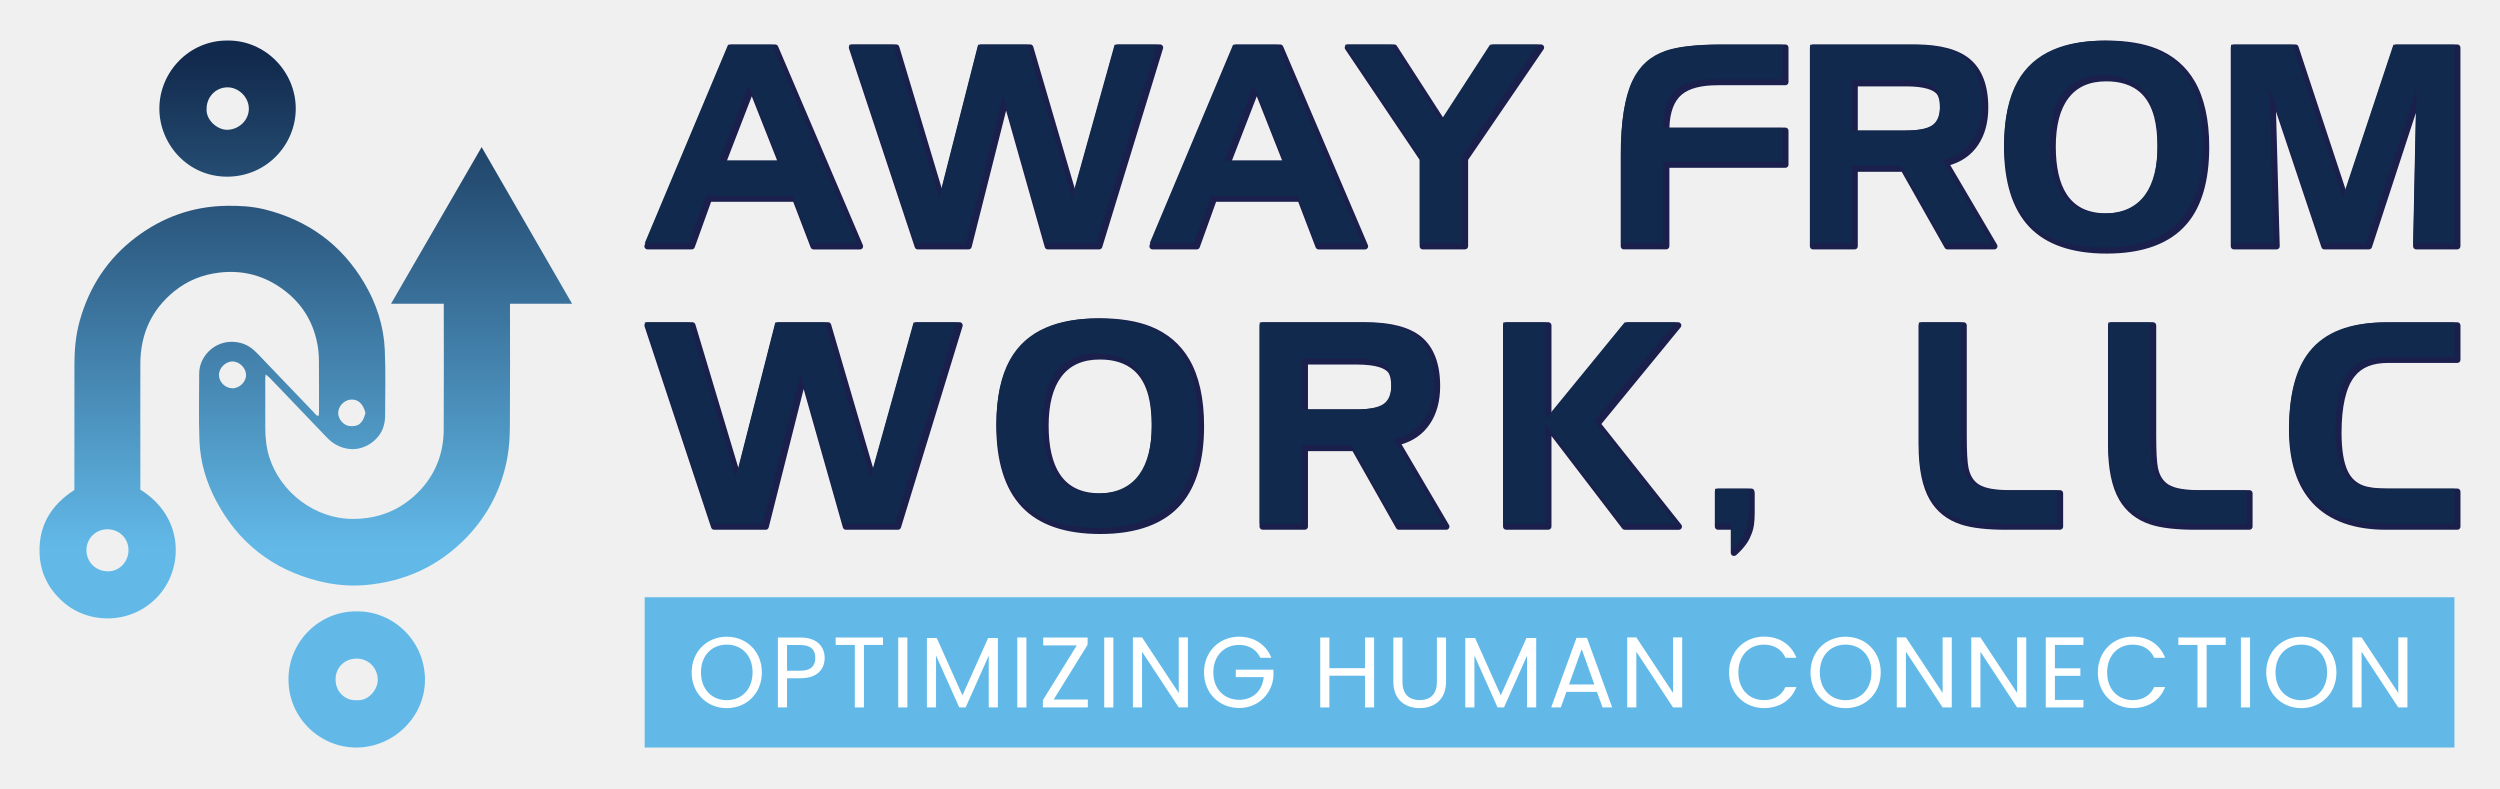
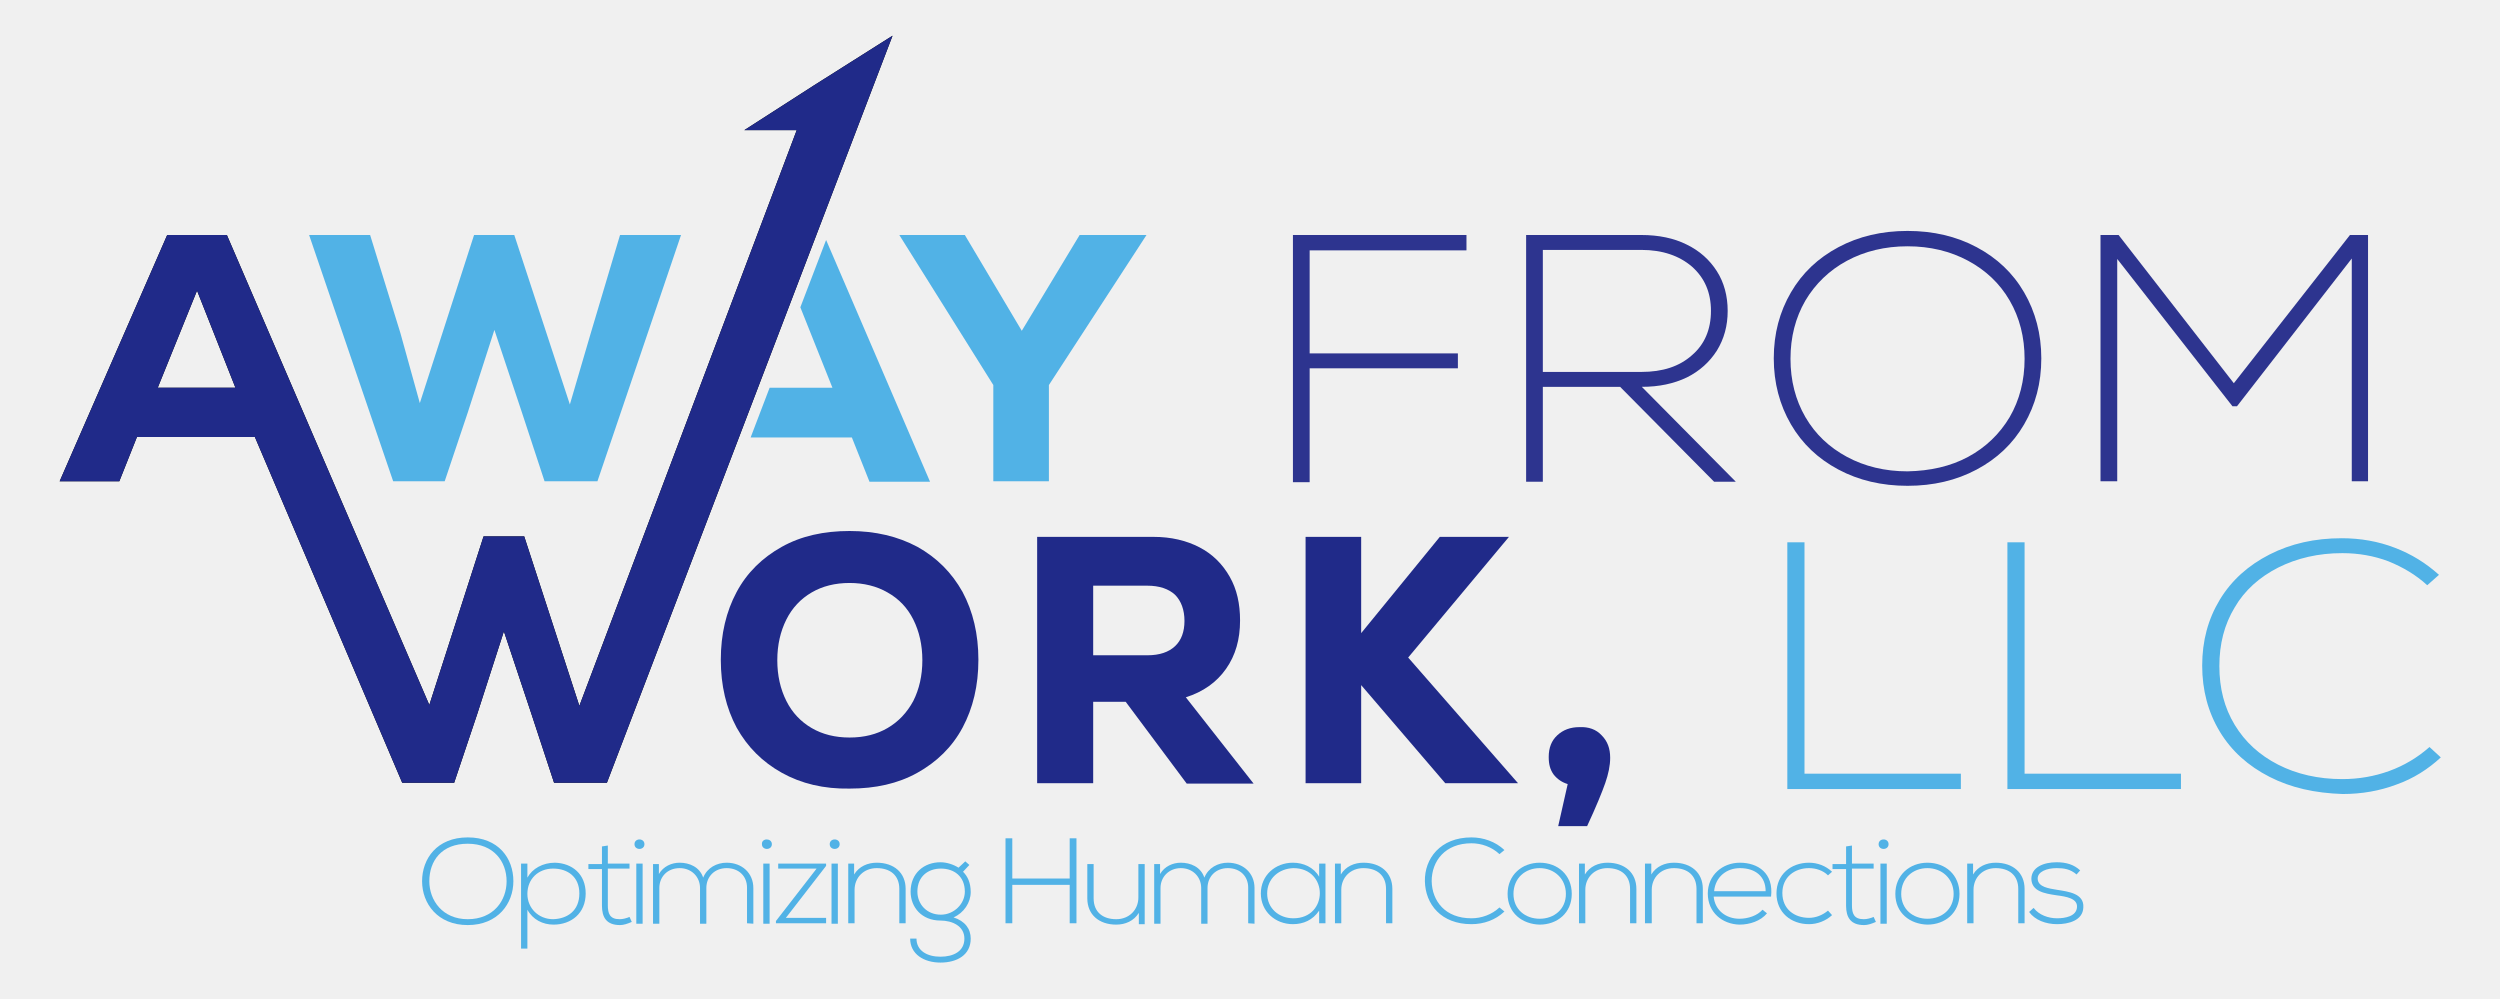
- <svg xmlns="http://www.w3.org/2000/svg" version="1.1" id="Layer_1" x="0px" y="0px" viewBox="0 0 700.74 220.89" style="enable-background:new 0 0 700.74 220.89;" xml:space="preserve">
+ <svg xmlns="http://www.w3.org/2000/svg" version="1.1" id="Layer_1" x="0px" y="0px" viewBox="0 0 553.2 220.9" style="enable-background:new 0 0 553.2 220.9;" xml:space="preserve">
  <style type="text/css">
- 	.st0{fill:url(#SVGID_1_);}
- 	.st1{fill:url(#SVGID_2_);}
- 	.st2{fill:url(#SVGID_3_);}
- 	.st3{fill:#1A1F4C;}
- 	.st4{fill:#11294C;}
- 	.st5{fill:#62B9E8;}
- 	.st6{fill:#FFFFFF;}
+ 	.st0{fill:#51B2E6;}
+ 	.st1{fill:#2D348F;}
+ 	.st2{fill:#202A89;}
</style>
  <g>
    <g>
      <g>
        <g>
-           <linearGradient id="SVGID_1_" gradientUnits="userSpaceOnUse" x1="-134.678" y1="15.633" x2="-134.678" y2="153.857" gradientTransform="matrix(-1 0 0 1 -34.6917 0)">
-             <stop offset="0" style="stop-color:#11294C" />
-             <stop offset="1" style="stop-color:#62B9E8" />
-           </linearGradient>
-           <path class="st0" d="M80.86,190.39c-0.03,10.91,8.9,19.16,19.04,19.14c10.33-0.02,19.15-8.49,19.22-18.87      c0.07-10.79-8.68-19.39-19.09-19.29C89.9,171.18,80.89,179.49,80.86,190.39z M94.06,190.47c-0.02-3.4,2.54-5.87,5.94-5.87      c3.27,0.01,5.75,2.55,5.89,5.76c0.12,2.77-2.53,6.2-5.87,5.89C97.33,196.53,94.08,194.4,94.06,190.47z" />
-           <linearGradient id="SVGID_2_" gradientUnits="userSpaceOnUse" x1="-98.475" y1="15.633" x2="-98.475" y2="153.857" gradientTransform="matrix(-1 0 0 1 -34.6917 0)">
-             <stop offset="0" style="stop-color:#11294C" />
-             <stop offset="1" style="stop-color:#62B9E8" />
-           </linearGradient>
-           <path class="st1" d="M44.67,30.4c-0.03,9.85,7.84,19.16,19.06,19.12c10.95-0.03,19.16-8.92,19.17-19.06      c0.01-10.36-8.52-19.2-19.09-19.1C53.11,11.27,44.7,20.09,44.67,30.4z M57.91,30.45c0-3.31,2.61-5.97,5.87-5.97      c3.16,0,5.96,2.8,5.97,5.97c0,3.23-2.7,5.82-5.95,5.93C60.88,36.48,57.64,33.54,57.91,30.45z" />
+           <g>
+             <path class="st0" d="M137.2,52h13.5l-18.5,54.5h-11.7l-5-15.2L109.4,73l-5.9,18.3l-5.1,15.2H87L68.4,52h13.5l6.7,21.7l4.3,15.5       l12-37.2h8.9l12.3,37.5l4.6-15.7L137.2,52z" />
+           </g>
        </g>
        <g>
          <g>
-             <g>
-               <linearGradient id="SVGID_3_" gradientUnits="userSpaceOnUse" x1="-120.393" y1="15.633" x2="-120.393" y2="153.857" gradientTransform="matrix(-1 0 0 1 -34.6917 0)">
-                 <stop offset="0" style="stop-color:#11294C" />
-                 <stop offset="1" style="stop-color:#62B9E8" />
-               </linearGradient>
-               <path class="st2" d="M11.09,155.14c0.21,5.49,2.51,9.95,6.58,13.57c7.39,6.55,19.72,6.37,26.99-1.99        c6.8-7.81,6.9-21.9-5.32-29.47v-7.32c0-9.34-0.03-18.68,0-28.02c0.03-8.19,3.08-15.04,9.47-20.24c3.69-3,7.94-4.72,12.73-5.27        c5.98-0.68,11.46,0.55,16.46,3.8c5.94,3.86,9.66,9.29,10.97,16.28c0.27,1.46,0.4,2.96,0.42,4.45c0.05,4.9,0.02,9.8,0.02,14.7        c0,0.28-0.05,0.55-0.07,0.91c-0.76,0.03-1.01-0.57-1.37-0.94c-5.27-5.49-10.54-10.98-15.8-16.49c-1.34-1.4-2.82-2.5-4.75-2.99        c-6.54-1.65-11.6,3.48-11.59,8.54c0.01,6.34-0.18,12.69,0.08,19.02c0.24,5.87,1.9,11.45,4.65,16.65        c6.21,11.76,15.79,19.27,28.71,22.53c4.29,1.08,8.65,1.5,13.02,1.14c11.22-0.94,20.86-5.36,28.68-13.57        c5.92-6.22,9.63-13.6,11.21-22c0.56-2.98,0.72-6.06,0.74-9.11c0.08-11.01,0.03-22.02,0.03-33.03c0-0.39,0-0.78,0-1.15h17.4        l-7.99-13.85l-12.7-21.99l-4.66-8.07l-4.25,7.35L115.81,74.4l-6.2,10.73h14.78v0.71c0,11.53,0.05,23.06-0.02,34.6        c-0.04,6.93-2.48,12.97-7.46,17.83c-4.92,4.8-10.83,7.12-17.76,7.18c-11.03,0.09-20.59-7.64-23.64-17.23        c-0.85-2.67-1.14-5.39-1.15-8.16c-0.02-4.67-0.01-9.34-0.01-14.01c0-0.27,0.05-0.55,0.11-1.09c0.49,0.4,0.84,0.64,1.13,0.93        c5.35,5.58,10.69,11.16,16.03,16.74c1.55,1.62,3.35,2.68,5.63,3.12c4.5,0.86,8.92-2.19,10.16-5.92        c0.32-0.97,0.52-2.02,0.53-3.03c0.03-6.23,0.19-12.46-0.08-18.68c-0.29-6.71-2.32-13-5.75-18.79        c-6.37-10.76-15.72-17.56-27.82-20.61c-3.54-0.89-7.16-1.09-10.8-1.03c-9.41,0.14-17.84,3.14-25.33,8.77        c-7.97,6-13.15,13.91-15.82,23.49c-1.1,3.96-1.48,8.02-1.48,12.12c-0.01,11.01-0.01,22.02-0.01,33.04v2.23        C14.41,141.47,10.79,147.24,11.09,155.14z M94.79,115.79c-0.02-1.81,1.55-3.56,3.39-3.77c2.06-0.24,3.59,1.06,4.25,3.72        c-0.69,2.91-2,3.96-4.51,3.67C96.29,119.2,94.81,117.5,94.79,115.79z M68.97,105.08c0.02,1.99-1.89,3.82-3.92,3.75        c-2.01-0.07-3.72-1.84-3.68-3.8c0.04-1.93,1.9-3.74,3.82-3.71C67.12,101.33,68.95,103.15,68.97,105.08z M24.23,154.18        c0-3.24,2.59-5.8,5.82-5.83c3.34-0.03,5.96,2.53,5.97,5.83c0.01,3.29-2.65,6.07-5.88,5.96        C26.68,160.04,24.23,157.44,24.23,154.18z" />
-             </g>
+             <path class="st0" d="M182.8,53.1L177.1,68l7.1,17.8h-13.9l-4.2,11h22.4l3.9,9.8h13.4L182.8,53.1z" />
+           </g>
+         </g>
+         <g>
+           <g>
+             <path class="st0" d="M253.7,52l-21.6,33.2v21.3h-12.3V85.2L199,52h14.5l12.6,21.2L238.9,52H253.7z" />
+           </g>
+         </g>
+       </g>
+     </g>
+     <g>
+       <path class="st1" d="M324.5,55.4h-34.7v22.8h32.8v3.3h-32.8v25.2h-3.7V52h38.4L324.5,55.4L324.5,55.4z" />
+       <path class="st1" d="M358.5,85.6h-17.1v21h-3.7V52h25.5c3.8,0,7.2,0.7,10,2.1c2.9,1.4,5.1,3.4,6.7,5.9s2.4,5.5,2.4,8.8    s-0.8,6.2-2.4,8.8c-1.6,2.5-3.8,4.5-6.6,5.9c-2.9,1.4-6.2,2.1-10,2.1l20.8,21h-4.8L358.5,85.6z M374.4,59    c-2.8-2.4-6.5-3.7-11.2-3.7h-21.8v27h21.8c4.7,0,8.4-1.2,11.2-3.7c2.8-2.4,4.2-5.7,4.2-9.8S377.2,61.5,374.4,59z" />
+       <path class="st1" d="M406.8,103.9c-4.5-2.4-8-5.7-10.5-10s-3.8-9.2-3.8-14.6c0-5.5,1.3-10.3,3.8-14.6c2.5-4.3,6-7.6,10.5-10    s9.6-3.6,15.3-3.6c5.7,0,10.8,1.2,15.3,3.6c4.5,2.4,8,5.7,10.5,10s3.8,9.2,3.8,14.6c0,5.5-1.3,10.3-3.8,14.6    c-2.5,4.3-6,7.6-10.5,10s-9.6,3.6-15.3,3.6S411.3,106.3,406.8,103.9z M435.5,101.1c3.9-2.1,7-5.1,9.2-8.8    c2.2-3.8,3.3-8.1,3.3-12.9s-1.1-9.1-3.3-12.9c-2.2-3.8-5.3-6.7-9.2-8.8c-3.9-2.1-8.4-3.2-13.4-3.2s-9.5,1.1-13.4,3.2    c-3.9,2.1-7,5.1-9.2,8.8c-2.2,3.8-3.3,8.1-3.3,12.9s1.1,9.1,3.3,12.9c2.2,3.8,5.3,6.7,9.2,8.8c3.9,2.1,8.4,3.2,13.4,3.2    C427.1,104.2,431.6,103.2,435.5,101.1z" />
+       <path class="st1" d="M520,52h4v54.5h-3.6V57.2L495,89.9h-1l-25.5-32.6v49.2h-3.7V52h4l25.5,32.8L520,52z" />
+     </g>
+     <g>
+       <g>
+         <g>
+           <g>
+             <path class="st0" d="M395.5,120h3.8v51.2h34.6v3.4h-38.4V120z" />
+           </g>
+         </g>
+         <g>
+           <g>
+             <path class="st0" d="M444.2,120h3.8v51.2h34.6v3.4h-38.4V120z" />
+           </g>
+         </g>
+         <g>
+           <g>
+             <path class="st0" d="M502.2,171.9c-4.7-2.4-8.4-5.7-11-10s-3.9-9.2-3.9-14.6c0-5.5,1.3-10.3,3.9-14.6s6.3-7.6,11-10       s10-3.6,16-3.6c4.1,0,8.1,0.7,11.7,2.1c3.7,1.4,6.9,3.4,9.8,6l-2.6,2.3c-2.5-2.3-5.4-4-8.6-5.3c-3.2-1.2-6.6-1.8-10.2-1.8       c-5.3,0-10,1.1-14.2,3.2c-4.1,2.1-7.4,5-9.6,8.8c-2.3,3.8-3.4,8.1-3.4,13s1.1,9.2,3.4,13s5.5,6.7,9.6,8.8s8.9,3.2,14.2,3.2       c3.6,0,7.1-0.6,10.4-1.8c3.3-1.2,6.3-3,8.9-5.3l2.5,2.3c-2.8,2.6-6.1,4.7-9.8,6c-3.7,1.4-7.7,2.1-11.9,2.1       C512.2,175.5,506.9,174.3,502.2,171.9z" />
          </g>
        </g>
      </g>
    </g>
    <g>
      <g>
        <g>
-           <path class="st3" d="M228.05,69.91c-0.37,0-0.7-0.23-0.83-0.57l-4.88-12.77h-23.02l-4.59,12.75c-0.13,0.35-0.46,0.59-0.83,0.59      h-12.39c-0.3,0-0.57-0.15-0.74-0.39s-0.19-0.56-0.08-0.83L204.07,13c0.14-0.33,0.46-0.54,0.82-0.54h12.39      c0.35,0,0.67,0.21,0.81,0.54l23.76,55.68c0.12,0.27,0.09,0.59-0.07,0.84c-0.16,0.25-0.44,0.4-0.74,0.4H228.05z M217.83,44.98      l-7.11-17.99l-6.95,17.99H217.83z" />
          <g>
-             <g>
-               <path class="st4" d="M193.09,68.21H180.7l23.38-55.68h12.39l23.76,55.68h-13l-5.1-13.34h-24.25L193.09,68.21z M201.66,45.05        h16.66l-8.42-21.31L201.66,45.05z" />
-             </g>
-           </g>
-           <path class="st3" d="M293.7,69.91c-0.4,0-0.74-0.26-0.85-0.64L282.01,31l-9.66,38.24c-0.1,0.39-0.45,0.67-0.86,0.67h-14.24      c-0.38,0-0.72-0.24-0.84-0.61l-18.44-55.68c-0.09-0.27-0.04-0.57,0.12-0.8c0.17-0.23,0.43-0.37,0.72-0.37h12.39      c0.39,0,0.74,0.26,0.85,0.63l11.93,39.78l10.13-39.75c0.1-0.39,0.45-0.67,0.86-0.67h13.79c0.39,0,0.74,0.26,0.85,0.64      l11.67,39.87l11.11-39.85c0.11-0.38,0.46-0.65,0.85-0.65h11.9c0.28,0,0.54,0.13,0.71,0.36c0.17,0.22,0.22,0.52,0.14,0.79      l-17.04,55.68c-0.12,0.37-0.46,0.63-0.85,0.63H293.7z" />
-           <g>
-             <g>
-               <path class="st4" d="M270.68,68.21h-14.24L238,12.53h12.39l12.84,42.84l10.92-42.84h13.79l12.54,42.84l11.94-42.84h11.9        l-17.04,55.68h-14.39l-11.75-41.44L270.68,68.21z" />
-             </g>
-           </g>
-           <path class="st3" d="M369.6,69.91c-0.37,0-0.7-0.23-0.83-0.57l-4.88-12.77h-23.02l-4.59,12.75c-0.13,0.35-0.46,0.59-0.83,0.59      h-12.39c-0.3,0-0.57-0.15-0.74-0.39c-0.16-0.25-0.19-0.56-0.08-0.83L345.63,13c0.14-0.33,0.46-0.54,0.82-0.54h12.39      c0.35,0,0.67,0.21,0.81,0.54l23.76,55.68c0.12,0.27,0.09,0.59-0.07,0.84c-0.16,0.25-0.44,0.4-0.74,0.4H369.6z M359.38,44.98      l-7.11-17.99l-6.95,17.99H359.38z" />
-           <g>
-             <g>
-               <path class="st4" d="M334.64,68.21h-12.39l23.38-55.68h12.39l23.76,55.68h-13l-5.1-13.34h-24.25L334.64,68.21z M343.21,45.05        h16.66l-8.42-21.31L343.21,45.05z" />
-             </g>
-           </g>
-           <path class="st3" d="M398.8,69.91c-0.49,0-0.88-0.4-0.88-0.88V44.81l-20.85-30.98c-0.18-0.27-0.2-0.62-0.05-0.91      c0.15-0.29,0.45-0.47,0.78-0.47h12.99c0.3,0,0.58,0.15,0.74,0.4l13.05,20.23l13.12-20.23c0.16-0.25,0.44-0.4,0.74-0.4h13.49      c0.33,0,0.63,0.18,0.78,0.47c0.15,0.29,0.13,0.64-0.05,0.91l-21.15,30.98v24.21c0,0.49-0.4,0.88-0.88,0.88H398.8z" />
-           <g>
-             <g>
-               <path class="st4" d="M397.99,68.21V43.73l-21-31.2h13l13.79,21.38l13.86-21.38h13.49l-21.31,31.2v24.48H397.99z" />
-             </g>
-           </g>
-           <path class="st3" d="M455.16,69.91c-0.49,0-0.88-0.4-0.88-0.88V43.45c0-8.93,1.1-15.78,3.26-20.36      c2.06-4.36,5.36-7.35,9.81-8.88c3.35-1.16,8.48-1.75,15.25-1.75h17.83c0.49,0,0.88,0.4,0.88,0.88v9.67      c0,0.49-0.4,0.88-0.88,0.88h-18.93c-4.65,0-8.05,0.88-10.12,2.63c-2.15,1.81-3.31,4.91-3.45,9.24h32.5      c0.49,0,0.88,0.4,0.88,0.88v9.52c0,0.49-0.4,0.88-0.88,0.88h-32.51v21.97c0,0.49-0.4,0.88-0.88,0.88H455.16z" />
-           <g>
-             <g>
-               <path class="st4" d="M466.22,68.21h-11.86V42.64c0-8.84,1.06-15.5,3.17-19.98c1.96-4.16,5.06-6.96,9.29-8.42        c3.27-1.13,8.26-1.7,14.96-1.7h17.83v9.67h-18.93c-4.89,0-8.45,0.94-10.69,2.83c-2.52,2.11-3.78,5.72-3.78,10.8h33.39v9.52        h-33.39V68.21z" />
-             </g>
-           </g>
-           <path class="st3" d="M545.87,69.91c-0.32,0-0.61-0.17-0.77-0.45l-12.06-21.31h-12.31v20.88c0,0.49-0.4,0.88-0.88,0.88h-11.67      c-0.49,0-0.88-0.4-0.88-0.88V13.34c0-0.49,0.4-0.88,0.88-0.88h28.71c6.83,0,11.95,1.36,15.22,4.05c3.45,2.86,5.2,7.45,5.2,13.64      c0,4.17-0.97,7.7-2.87,10.51c-1.83,2.72-4.45,4.6-7.8,5.61l13.12,22.3c0.16,0.27,0.16,0.61,0,0.89      c-0.16,0.28-0.45,0.45-0.77,0.45H545.87z M534.19,36.56c3.76,0,6.35-0.46,7.69-1.36c1.23-0.83,1.86-2.48,1.86-4.89      c0-2.54-0.54-3.64-1-4.1c-0.88-0.91-3.08-2-8.54-2h-13.47v12.36H534.19z" />
-           <g>
-             <g>
-               <path class="st4" d="M519.03,68.21h-11.67V12.53h28.71c6.65,0,11.53,1.29,14.66,3.85c3.25,2.7,4.87,7.01,4.87,12.96        c0,4-0.91,7.34-2.72,10.01c-1.91,2.85-4.72,4.7-8.42,5.55l13.71,23.31h-13.11l-12.32-21.76h-13.71V68.21z M533.38,22.5h-14.35        v14.13h14.35c3.95,0,6.68-0.5,8.18-1.51c1.5-1.01,2.25-2.88,2.25-5.63c0-2.29-0.42-3.87-1.25-4.72        C541.1,23.26,538.04,22.5,533.38,22.5z" />
-             </g>
-           </g>
-           <path class="st3" d="M590.48,71.08c-9.7,0-17.01-2.53-21.71-7.51c-4.68-4.97-7.06-12.54-7.06-22.5c0-7.3,1.28-13.3,3.81-17.85      c2.33-4.19,5.8-7.3,10.32-9.26c3.97-1.73,8.85-2.6,14.48-2.6c5.62,0,10.4,0.77,14.19,2.29c4.63,1.86,8.2,4.92,10.64,9.11      c2.71,4.65,4.09,10.86,4.09,18.46c0,9.39-2.1,16.63-6.25,21.5C608.28,68.27,600.7,71.08,590.48,71.08z M590.41,22.8      c-4.76,0-8.25,1.55-10.66,4.75c-2.34,3.1-3.52,7.65-3.52,13.54c0,5.76,1.02,10.25,3.03,13.33c2.36,3.61,6.01,5.37,11.16,5.37      c5.01,0,8.6-1.62,10.99-4.95c2.2-3.08,3.31-7.63,3.31-13.52c0-3.31-0.3-6.13-0.88-8.38c-0.78-3.06-2.14-5.45-4.03-7.1      C597.5,23.82,594.34,22.8,590.41,22.8z" />
-           <g>
-             <g>
-               <path class="st4" d="M589.52,11.43c5.54,0,10.16,0.74,13.86,2.23c4.46,1.79,7.86,4.7,10.2,8.73        c2.64,4.53,3.97,10.54,3.97,18.02c0,9.22-2.01,16.19-6.04,20.93c-4.56,5.36-11.84,8.05-21.83,8.05        c-9.5,0-16.52-2.41-21.06-7.23c-4.55-4.82-6.82-12.12-6.82-21.89c0-7.18,1.23-12.98,3.7-17.42c2.24-4.03,5.54-6.99,9.9-8.88        C579.27,12.28,583.98,11.43,589.52,11.43z M574.52,40.27c0,5.96,1.06,10.57,3.17,13.81c2.52,3.85,6.48,5.77,11.9,5.77        c5.26,0,9.17-1.77,11.71-5.32c2.32-3.25,3.48-7.93,3.48-14.04c0-3.4-0.3-6.26-0.91-8.6c-0.83-3.25-2.27-5.76-4.31-7.55        c-2.47-2.16-5.79-3.25-9.97-3.25c-5.01,0-8.8,1.7-11.37,5.1C575.75,29.47,574.52,34.16,574.52,40.27z" />
-             </g>
-           </g>
-           <path class="st3" d="M677.25,69.91c-0.24,0-0.47-0.1-0.63-0.27c-0.17-0.17-0.26-0.4-0.25-0.64l0.78-37.34L664.84,69.3      c-0.12,0.36-0.46,0.61-0.84,0.61h-12.47c-0.38,0-0.72-0.24-0.84-0.6l-12.73-38.03L639,69c0.01,0.24-0.08,0.47-0.25,0.64      c-0.17,0.17-0.39,0.27-0.63,0.27h-11.97c-0.49,0-0.88-0.4-0.88-0.88V13.34c0-0.49,0.4-0.88,0.88-0.88h17.26      c0.38,0,0.72,0.24,0.84,0.61l13.25,40.15l13.32-40.15c0.12-0.36,0.46-0.61,0.84-0.61h17.11c0.49,0,0.88,0.4,0.88,0.88v55.68      c0,0.49-0.4,0.88-0.88,0.88H677.25z" />
-           <g>
-             <g>
-               <path class="st4" d="M637.31,68.21h-11.97V12.53h17.26l14.09,42.69l14.17-42.69h17.11v55.68h-11.52l0.91-43.29l-14.17,43.29        h-12.47L636.1,24.54L637.31,68.21z" />
-             </g>
+             <path class="st0" d="M113.6,195c0,4.9-3.4,9.7-10.1,9.7s-10.1-4.8-10.1-9.7c0-5,3.3-9.7,10.1-9.7S113.6,189.9,113.6,195z        M95,195c0,4.2,2.9,8.4,8.5,8.4c5.7,0,8.6-4.1,8.6-8.4c0-4.3-2.8-8.3-8.6-8.3S95,190.5,95,195z" />
          </g>
        </g>
-       </g>
-       <g>
        <g>
-           <path class="st3" d="M237.11,148.49c-0.4,0-0.74-0.26-0.85-0.64l-11-38.8l-9.79,38.77c-0.1,0.39-0.45,0.67-0.86,0.67h-14.43      c-0.38,0-0.72-0.24-0.84-0.61l-18.67-56.4c-0.09-0.27-0.04-0.57,0.12-0.8c0.17-0.23,0.43-0.37,0.72-0.37h12.55      c0.39,0,0.74,0.26,0.85,0.63L207,131.28l10.27-40.3c0.1-0.39,0.45-0.67,0.86-0.67h13.97c0.39,0,0.74,0.26,0.85,0.64l11.83,40.42      l11.26-40.41c0.11-0.38,0.46-0.65,0.85-0.65h12.06c0.28,0,0.54,0.13,0.71,0.36c0.17,0.22,0.22,0.52,0.14,0.79l-17.26,56.4      c-0.12,0.37-0.46,0.63-0.85,0.63H237.11z" />
          <g>
-             <g>
-               <path class="st4" d="M213.79,146.79h-14.43l-18.67-56.4h12.55l13.01,43.39l11.06-43.39h13.97l12.7,43.39l12.09-43.39h12.05        l-17.26,56.4h-14.58l-11.9-41.98L213.79,146.79z" />
-             </g>
-           </g>
-           <path class="st3" d="M308.38,149.68c-9.83,0-17.22-2.56-21.98-7.61c-4.74-5.03-7.15-12.7-7.15-22.78      c0-7.39,1.3-13.47,3.86-18.07c2.35-4.24,5.87-7.39,10.45-9.37c4.02-1.75,8.96-2.64,14.66-2.64c5.7,0,10.53,0.78,14.37,2.32      c4.68,1.88,8.31,4.98,10.77,9.21c2.75,4.71,4.14,11,4.14,18.7c0,9.51-2.13,16.84-6.33,21.77      C326.4,146.83,318.73,149.68,308.38,149.68z M308.31,100.77c-4.83,0-8.36,1.57-10.81,4.81c-2.37,3.14-3.57,7.75-3.57,13.72      c0,5.84,1.03,10.38,3.07,13.51c2.4,3.66,6.1,5.45,11.31,5.45c5.07,0,8.72-1.64,11.14-5.02c2.23-3.12,3.36-7.73,3.36-13.71      c0-3.35-0.3-6.21-0.89-8.49c-0.79-3.1-2.17-5.52-4.09-7.2C315.5,101.81,312.3,100.77,308.31,100.77z" />
-           <g>
-             <g>
-               <path class="st4" d="M307.42,89.28c5.61,0,10.29,0.75,14.04,2.26c4.51,1.81,7.96,4.76,10.33,8.84        c2.68,4.59,4.02,10.67,4.02,18.25c0,9.34-2.04,16.4-6.12,21.2c-4.62,5.43-11.99,8.15-22.12,8.15        c-9.62,0-16.73-2.44-21.33-7.33c-4.6-4.88-6.91-12.28-6.91-22.17c0-7.27,1.25-13.15,3.75-17.64        c2.27-4.08,5.61-7.08,10.02-8.99C297.03,90.14,301.81,89.28,307.42,89.28z M292.23,118.5c0,6.04,1.07,10.7,3.21,13.99        c2.55,3.9,6.57,5.85,12.05,5.85c5.33,0,9.28-1.8,11.86-5.39c2.35-3.29,3.52-8.03,3.52-14.22c0-3.44-0.31-6.35-0.92-8.72        c-0.84-3.29-2.3-5.84-4.36-7.64c-2.5-2.19-5.87-3.29-10.1-3.29c-5.08,0-8.92,1.72-11.52,5.16        C293.48,107.55,292.23,112.3,292.23,118.5z" />
-             </g>
-           </g>
-           <path class="st3" d="M392.1,148.49c-0.32,0-0.61-0.17-0.77-0.45l-12.22-21.59h-12.49v21.15c0,0.49-0.4,0.88-0.88,0.88h-11.82      c-0.49,0-0.88-0.4-0.88-0.88V91.2c0-0.49,0.4-0.88,0.88-0.88h29.08c6.91,0,12.1,1.38,15.41,4.1c3.49,2.9,5.26,7.54,5.26,13.81      c0,4.22-0.98,7.8-2.91,10.64c-1.85,2.75-4.51,4.66-7.91,5.68l13.3,22.6c0.16,0.27,0.16,0.61,0,0.89      c-0.16,0.28-0.45,0.45-0.77,0.45H392.1z M380.27,114.73c3.81,0,6.43-0.46,7.79-1.38c1.25-0.84,1.89-2.51,1.89-4.97      c0-2.58-0.55-3.69-1.01-4.17c-0.89-0.93-3.12-2.03-8.66-2.03h-13.66v12.54H380.27z" />
-           <g>
-             <g>
-               <path class="st4" d="M364.92,146.79H353.1v-56.4h29.08c6.73,0,11.68,1.3,14.85,3.9c3.29,2.73,4.94,7.1,4.94,13.12        c0,4.06-0.92,7.44-2.75,10.14c-1.94,2.88-4.78,4.76-8.53,5.63l13.89,23.61h-13.28l-12.47-22.04h-13.89V146.79z M379.46,100.49        h-14.54v14.31h14.54c4,0,6.77-0.51,8.28-1.53c1.52-1.02,2.28-2.92,2.28-5.7c0-2.32-0.42-3.92-1.26-4.78        C387.28,101.26,384.18,100.49,379.46,100.49z" />
-             </g>
-           </g>
-           <path class="st3" d="M455.41,148.49c-0.28,0-0.54-0.13-0.7-0.35l-19.84-25.93v25.39c0,0.49-0.4,0.88-0.88,0.88h-11.82      c-0.49,0-0.88-0.4-0.88-0.88V91.2c0-0.49,0.4-0.88,0.88-0.88h11.82c0.49,0,0.88,0.4,0.88,0.88v24.65l20.62-25.21      c0.17-0.21,0.42-0.32,0.69-0.32h14.2c0.34,0,0.65,0.2,0.8,0.51c0.15,0.31,0.1,0.68-0.12,0.94l-22.2,27.07l22.4,28.22      c0.21,0.27,0.25,0.63,0.1,0.94c-0.15,0.31-0.46,0.5-0.8,0.5H455.41z" />
-           <g>
-             <g>
-               <path class="st4" d="M433.17,146.79h-11.82v-56.4h11.82v27.13l22.19-27.13h14.2l-22.65,27.63l22.84,28.77H454.6l-21.43-28.01        V146.79z" />
-             </g>
-           </g>
-           <path class="st3" d="M486.01,155.83c-0.12,0-0.24-0.02-0.36-0.08c-0.32-0.14-0.52-0.46-0.52-0.81v-6.45h-3.59      c-0.49,0-0.88-0.4-0.88-0.88v-9.8c0-0.49,0.4-0.88,0.88-0.88h9.34c0.38,0,0.72,0.24,0.84,0.61c0.08,0.25,0.12,0.55,0.12,0.93      v5.3c0,1.33-0.08,2.5-0.23,3.5c-0.16,1.01-0.45,1.98-0.86,2.87c-0.62,1.71-2.02,3.58-4.13,5.48      C486.44,155.75,486.23,155.83,486.01,155.83z" />
-           <g>
-             <g>
-               <path class="st4" d="M485.2,154.13v-7.34h-4.48V137h9.34c0.05,0.15,0.08,0.37,0.08,0.65s0,0.56,0,0.84v1.87        c0,0.38,0,0.8,0,1.24c0,0.45,0,0.9,0,1.36c0,1.3-0.08,2.42-0.23,3.36c-0.15,0.94-0.42,1.82-0.79,2.63        C488.52,150.59,487.21,152.32,485.2,154.13z" />
-             </g>
-           </g>
-           <path class="st3" d="M562.33,148.49c-5.4,0-9.65-0.49-12.63-1.46c-3.9-1.26-6.85-3.6-8.79-6.94c-2.09-3.59-3.14-8.75-3.14-15.33      V91.2c0-0.49,0.4-0.88,0.88-0.88h11.75c0.49,0,0.88,0.4,0.88,0.88v30.99c0,4.38,0.16,7.39,0.48,8.93      c0.46,2.24,1.46,3.8,3.05,4.76c1.65,0.99,4.5,1.5,8.48,1.5h14.12c0.49,0,0.88,0.4,0.88,0.88v9.34c0,0.49-0.4,0.88-0.88,0.88      H562.33z" />
-           <g>
-             <g>
-               <path class="st4" d="M576.6,137.46v9.34h-15.07c-5.33,0-9.45-0.47-12.36-1.42c-3.7-1.2-6.47-3.38-8.3-6.54        c-2.02-3.47-3.02-8.43-3.02-14.88V90.39h11.75v30.99c0,4.46,0.17,7.5,0.5,9.11c0.51,2.47,1.66,4.25,3.46,5.34        c1.8,1.08,4.78,1.63,8.93,1.63H576.6z" />
-             </g>
-           </g>
-           <path class="st3" d="M615.43,148.49c-5.4,0-9.65-0.49-12.63-1.46c-3.9-1.26-6.85-3.6-8.79-6.94c-2.09-3.59-3.14-8.74-3.14-15.33      V91.2c0-0.49,0.4-0.88,0.88-0.88h11.75c0.49,0,0.88,0.4,0.88,0.88v30.99c0,4.38,0.16,7.39,0.48,8.93      c0.46,2.24,1.46,3.8,3.05,4.76c1.65,0.99,4.5,1.5,8.48,1.5h14.12c0.49,0,0.88,0.4,0.88,0.88v9.34c0,0.49-0.4,0.88-0.88,0.88      H615.43z" />
-           <g>
-             <g>
-               <path class="st4" d="M629.7,137.46v9.34h-15.07c-5.33,0-9.45-0.47-12.36-1.42c-3.7-1.2-6.47-3.38-8.3-6.54        c-2.02-3.47-3.02-8.43-3.02-14.88V90.39h11.75v30.99c0,4.46,0.17,7.5,0.5,9.11c0.51,2.47,1.66,4.25,3.46,5.34        c1.8,1.08,4.78,1.63,8.93,1.63H629.7z" />
-             </g>
-           </g>
-           <path class="st3" d="M668.84,148.49c-9.04,0-15.96-2.5-20.58-7.43c-4.42-4.74-6.67-11.67-6.67-20.58      c0-9.47,1.96-16.75,5.82-21.63c4.47-5.66,11.78-8.52,21.74-8.52h19.63c0.49,0,0.88,0.4,0.88,0.88v9.64      c0,0.49-0.4,0.88-0.88,0.88H669.3c-4.27,0-7.32,1.24-9.33,3.8c-2.41,3.06-3.64,8.38-3.64,15.79c0,4.69,0.58,8.28,1.71,10.68      c0.97,2.04,2.41,3.38,4.4,4.1c1.51,0.55,3.81,0.83,6.86,0.83h19.48c0.49,0,0.88,0.4,0.88,0.88v9.8c0,0.49-0.4,0.88-0.88,0.88      H668.84z" />
-           <g>
-             <g>
-               <path class="st4" d="M687.96,90.39v9.64h-19.48c-4.51,0-7.86,1.38-10.02,4.13c-2.55,3.24-3.83,8.69-3.83,16.34        c0,4.85,0.6,8.53,1.8,11.06c1.07,2.25,2.7,3.76,4.9,4.55c1.61,0.59,3.99,0.88,7.16,0.88h19.48v9.8h-19.94        c-8.83,0-15.47-2.39-19.93-7.16c-4.29-4.59-6.43-11.25-6.43-19.97c0-9.31,1.87-16.34,5.62-21.08        c4.31-5.46,11.33-8.19,21.05-8.19H687.96z" />
-             </g>
+             <path class="st0" d="M115.3,209.9v-18.8h1.4v3.1c1.1-2,3.4-3.3,6.1-3.3c3.8,0.1,6.8,2.5,6.8,6.8c0,4.4-3.2,6.9-7.1,6.9       c-2.4,0-4.6-1.1-5.8-3.3v8.6H115.3z M128.2,197.7c0-3.7-2.6-5.5-5.8-5.5c-3.3,0-5.7,2.3-5.7,5.6c0,3.2,2.5,5.6,5.7,5.6       C125.6,203.3,128.2,201.5,128.2,197.7z" />
          </g>
        </g>
-       </g>
-       <g>
        <g>
-           <rect x="180.7" y="167.4" class="st5" width="507.27" height="42.13" />
          <g>
-             <g>
-               <path class="st6" d="M203.71,198.49c-5.51,0-9.84-4.13-9.84-10.01c0-5.88,4.33-10.01,9.84-10.01c5.54,0,9.84,4.13,9.84,10.01        C213.55,194.35,209.25,198.49,203.71,198.49z M203.71,196.26c4.13,0,7.23-3.01,7.23-7.79c0-4.81-3.09-7.79-7.23-7.79        c-4.13,0-7.23,2.98-7.23,7.79C196.48,193.26,199.58,196.26,203.71,196.26z" />
-               <path class="st6" d="M224.37,190.11h-3.77v8.18h-2.56v-19.6h6.33c4.61,0,6.78,2.53,6.78,5.74        C231.15,187.41,229.24,190.11,224.37,190.11z M224.37,188c2.92,0,4.16-1.38,4.16-3.57c0-2.28-1.24-3.63-4.16-3.63h-3.77v7.2        H224.37z" />
-               <path class="st6" d="M234.23,178.69h13.27v2.08h-5.34v17.52h-2.56v-17.52h-5.37V178.69z" />
-               <path class="st6" d="M251.77,178.69h2.56v19.6h-2.56V178.69z" />
-               <path class="st6" d="M259.81,178.83h2.76l7.2,16.08l7.2-16.08h2.73v19.46h-2.56v-14.51l-6.47,14.51h-1.8l-6.5-14.54v14.54        h-2.56V178.83z" />
-               <path class="st6" d="M285.14,178.69h2.56v19.6h-2.56V178.69z" />
-               <path class="st6" d="M304.85,180.72l-9.5,15.35h9.56v2.22h-12.6v-2.03l9.5-15.35h-9.39v-2.22h12.43V180.72z" />
-               <path class="st6" d="M309.51,178.69h2.56v19.6h-2.56V178.69z" />
-               <path class="st6" d="M332.96,178.66v19.63h-2.56l-10.29-15.61v15.61h-2.56v-19.63h2.56l10.29,15.58v-15.58H332.96z" />
-               <path class="st6" d="M356.35,184.37h-3.07c-1.07-2.28-3.21-3.6-5.96-3.6c-4.13,0-7.23,2.98-7.23,7.7        c0,4.7,3.09,7.68,7.23,7.68c3.85,0,6.5-2.47,6.89-6.36h-7.82v-2.08h10.55v1.97c-0.45,4.86-4.3,8.77-9.62,8.77        c-5.51,0-9.84-4.11-9.84-9.98c0-5.88,4.33-10.01,9.84-10.01C351.45,178.47,354.88,180.6,356.35,184.37z" />
-               <path class="st6" d="M382.6,189.4h-9.98v8.89h-2.56v-19.6h2.56v8.6h9.98v-8.6h2.56v19.6h-2.56V189.4z" />
-               <path class="st6" d="M390.55,178.69h2.56v12.4c0,3.6,1.94,5.14,4.84,5.14c2.9,0,4.81-1.55,4.81-5.14v-12.4h2.56v12.37        c0,5.09-3.35,7.42-7.4,7.42s-7.37-2.33-7.37-7.42V178.69z" />
-               <path class="st6" d="M410.7,178.83h2.76l7.2,16.08l7.2-16.08h2.73v19.46h-2.56v-14.51l-6.47,14.51h-1.8l-6.49-14.54v14.54        h-2.56V178.83z" />
-               <path class="st6" d="M447.61,193.93h-8.55l-1.57,4.36h-2.7l7.09-19.49h2.95l7.06,19.49h-2.7L447.61,193.93z M443.34,181.95        l-3.54,9.9h7.09L443.34,181.95z" />
-               <path class="st6" d="M471.51,178.66v19.63h-2.56l-10.29-15.61v15.61h-2.56v-19.63h2.56l10.29,15.58v-15.58H471.51z" />
-               <path class="st6" d="M494.44,178.44c4.25,0,7.62,2.14,9.08,5.93h-3.07c-1.07-2.36-3.15-3.68-6.02-3.68        c-4.1,0-7.17,2.98-7.17,7.79c0,4.78,3.07,7.76,7.17,7.76c2.87,0,4.95-1.32,6.02-3.65h3.07c-1.46,3.77-4.84,5.88-9.08,5.88        c-5.48,0-9.79-4.11-9.79-9.98C484.66,182.6,488.96,178.44,494.44,178.44z" />
-               <path class="st6" d="M517.32,198.49c-5.51,0-9.84-4.13-9.84-10.01c0-5.88,4.33-10.01,9.84-10.01c5.54,0,9.84,4.13,9.84,10.01        C527.16,194.35,522.86,198.49,517.32,198.49z M517.32,196.26c4.13,0,7.23-3.01,7.23-7.79c0-4.81-3.09-7.79-7.23-7.79        c-4.13,0-7.23,2.98-7.23,7.79C510.1,193.26,513.19,196.26,517.32,196.26z" />
-               <path class="st6" d="M547.07,178.66v19.63h-2.56l-10.29-15.61v15.61h-2.56v-19.63h2.56l10.29,15.58v-15.58H547.07z" />
-               <path class="st6" d="M567.95,178.66v19.63h-2.56l-10.29-15.61v15.61h-2.56v-19.63h2.56l10.29,15.58v-15.58H567.95z" />
-               <path class="st6" d="M583.97,180.77h-7.99v6.55h7.14v2.11h-7.14v6.75h7.99v2.11h-10.55v-19.63h10.55V180.77z" />
-               <path class="st6" d="M597.8,178.44c4.25,0,7.62,2.14,9.08,5.93h-3.07c-1.07-2.36-3.15-3.68-6.02-3.68        c-4.1,0-7.17,2.98-7.17,7.79c0,4.78,3.07,7.76,7.17,7.76c2.87,0,4.95-1.32,6.02-3.65h3.07c-1.46,3.77-4.84,5.88-9.08,5.88        c-5.48,0-9.79-4.11-9.79-9.98C588.01,182.6,592.32,178.44,597.8,178.44z" />
-               <path class="st6" d="M610.58,178.69h13.27v2.08h-5.34v17.52h-2.56v-17.52h-5.37V178.69z" />
-               <path class="st6" d="M628.12,178.69h2.56v19.6h-2.56V178.69z" />
-               <path class="st6" d="M645.05,198.49c-5.51,0-9.84-4.13-9.84-10.01c0-5.88,4.33-10.01,9.84-10.01c5.54,0,9.84,4.13,9.84,10.01        C654.89,194.35,650.59,198.49,645.05,198.49z M645.05,196.26c4.13,0,7.23-3.01,7.23-7.79c0-4.81-3.09-7.79-7.23-7.79        c-4.13,0-7.23,2.98-7.23,7.79C637.82,193.26,640.91,196.26,645.05,196.26z" />
-               <path class="st6" d="M674.79,178.66v19.63h-2.56l-10.29-15.61v15.61h-2.56v-19.63h2.56l10.29,15.58v-15.58H674.79z" />
-             </g>
+             <path class="st0" d="M134.5,187.1v4h4.8v1.1h-4.8v8.1c0,1.8,0.4,3.1,2.6,3.1c0.7,0,1.5-0.2,2.2-0.5l0.5,1.1       c-0.9,0.4-1.8,0.7-2.6,0.7c-3,0-4-1.7-4-4.3v-8.1h-3v-1.1h3v-3.9L134.5,187.1z" />
+           </g>
+         </g>
+         <g>
+           <g>
+             <path class="st0" d="M142.6,186.8c0,1.4-2.2,1.4-2.2,0C140.4,185.4,142.6,185.4,142.6,186.8z M140.8,191.1v13.3h1.4v-13.3       H140.8z" />
+           </g>
+         </g>
+         <g>
+           <g>
+             <path class="st0" d="M165.3,204.3v-7.9c0-2.5-1.8-4.3-4.5-4.3s-4.5,1.9-4.5,4.4v7.9h-1.4v-7.9c0-2.5-1.9-4.4-4.5-4.4       c-2.7,0-4.5,1.9-4.5,4.4v7.9h-1.4v-13.2h1.3v2.2c1-1.7,2.8-2.5,4.6-2.5c2.1,0,4.4,0.9,5.2,3.3c0.9-2.2,3-3.3,5.2-3.3       c3.4,0,5.9,2.3,5.9,5.6v7.9L165.3,204.3L165.3,204.3z" />
+           </g>
+         </g>
+         <g>
+           <g>
+             <path class="st0" d="M170.8,186.8c0,1.4-2.2,1.4-2.2,0C168.5,185.4,170.8,185.4,170.8,186.8z M168.9,191.1v13.3h1.4v-13.3       H168.9z" />
+           </g>
+         </g>
+         <g>
+           <g>
+             <path class="st0" d="M172.2,191.1h10.6v0.5l-8.9,11.5h8.9v1.2h-11.1v-0.5l9-11.6h-8.5V191.1z" />
+           </g>
+         </g>
+         <g>
+           <g>
+             <path class="st0" d="M185.8,186.8c0,1.4-2.2,1.4-2.2,0C183.6,185.4,185.8,185.4,185.8,186.8z M184,191.1v13.3h1.4v-13.3H184z" />
+           </g>
+         </g>
+         <g>
+           <g>
+             <path class="st0" d="M189,191.1v2.4c1.1-1.8,3-2.6,5-2.6c3.8,0,6.4,2.2,6.4,5.8v7.6H199v-7.6c0-3-2-4.6-5-4.6       c-2.9,0-4.9,2.1-4.9,4.8v7.4h-1.4v-13.2L189,191.1L189,191.1z" />
+           </g>
+         </g>
+         <g>
+           <g>
+             <path class="st0" d="M213.6,190.6l0.9,0.8l-1.4,1.5c1,1,1.7,2.4,1.7,4.5c0,2.3-1.5,4.6-3.8,5.6c2.5,0.8,3.8,2.5,3.8,4.7       c0,3.6-3,5.3-6.7,5.3s-6.7-1.9-6.7-5.3h1.4c0,2.7,2.4,4,5.3,4s5.3-1.2,5.3-4s-2.7-4-5.3-4c-4.1,0-6.6-2.9-6.6-6.4       c0-4.1,3-6.5,6.6-6.5c1.4,0,2.9,0.5,4,1.2L213.6,190.6z M203,197.3c0,2.7,2,5.1,5.2,5.1c2.9,0,5.3-2.4,5.3-5.1       c0-3.4-2.4-5.1-5.3-5.1C205.4,192.2,203,193.9,203,197.3z" />
+           </g>
+         </g>
+         <g>
+           <g>
+             <path class="st0" d="M236.7,204.3v-8.5H224v8.5h-1.5v-18.8h1.5v8.9h12.7v-8.9h1.5v18.8H236.7z" />
+           </g>
+         </g>
+         <g>
+           <g>
+             <path class="st0" d="M252,204.3V202c-1.1,1.8-3,2.6-5,2.6c-3.8,0-6.4-2.2-6.4-5.8v-7.6h1.4v7.6c0,3,2,4.6,5,4.6       c2.9,0,4.9-2.1,4.9-4.8v-7.4h1.4v13.3H252V204.3z" />
+           </g>
+         </g>
+         <g>
+           <g>
+             <path class="st0" d="M276.2,204.3v-7.9c0-2.5-1.8-4.3-4.5-4.3s-4.5,1.9-4.5,4.4v7.9h-1.4v-7.9c0-2.5-1.9-4.4-4.5-4.4       s-4.5,1.9-4.5,4.4v7.9h-1.4v-13.2h1.3v2.2c1-1.7,2.8-2.5,4.6-2.5c2.1,0,4.4,0.9,5.2,3.3c0.9-2.2,3-3.3,5.2-3.3       c3.4,0,5.9,2.3,5.9,5.6v7.9L276.2,204.3L276.2,204.3z" />
+           </g>
+         </g>
+         <g>
+           <g>
+             <path class="st0" d="M293.3,191.1c0,4.4,0,8.8,0,13.2h-1.4v-2.8c-1.4,2.1-3.5,3-5.8,3c-3.9,0-7.1-2.8-7.1-6.8s3.2-6.8,7.1-6.8       c2.3,0,4.6,1,5.8,3.1v-2.9H293.3z M280.4,197.7c0,3.3,2.6,5.5,5.8,5.5c7.8,0,7.8-11.1,0-11.1       C283,192.2,280.4,194.4,280.4,197.7z" />
+           </g>
+         </g>
+         <g>
+           <g>
+             <path class="st0" d="M296.7,191.1v2.4c1.1-1.8,3-2.6,5-2.6c3.8,0,6.4,2.2,6.4,5.8v7.6h-1.4v-7.6c0-3-2-4.6-5-4.6       c-2.9,0-4.9,2.1-4.9,4.8v7.4h-1.4v-13.2L296.7,191.1L296.7,191.1z" />
+           </g>
+         </g>
+         <g>
+           <g>
+             <path class="st0" d="M332.9,201.7c-2,1.9-4.6,2.8-7.3,2.8c-6.7,0-10.2-4.4-10.3-9.5c-0.1-5,3.4-9.7,10.3-9.7       c2.6,0,5.3,0.9,7.3,2.8l-1.1,0.9c-1.7-1.6-4-2.4-6.2-2.4c-5.8,0-8.8,3.9-8.8,8.4c0.1,4.4,3,8.2,8.8,8.2c2.2,0,4.5-0.8,6.2-2.4       L332.9,201.7z" />
+           </g>
+         </g>
+         <g>
+           <g>
+             <path class="st0" d="M333.6,197.8c0-4.2,3.2-6.9,7.1-6.9c4,0,7.1,2.7,7.1,6.9s-3.2,6.8-7.1,6.8       C336.8,204.5,333.6,202,333.6,197.8z M346.5,197.8c0-3.4-2.6-5.7-5.8-5.7s-5.8,2.2-5.8,5.7c0,3.4,2.6,5.5,5.8,5.5       S346.5,201.2,346.5,197.8z" />
+           </g>
+         </g>
+         <g>
+           <g>
+             <path class="st0" d="M350.7,191.1v2.4c1.1-1.8,3-2.6,5-2.6c3.8,0,6.4,2.2,6.4,5.8v7.6h-1.4v-7.6c0-3-2-4.6-5-4.6       c-2.9,0-4.9,2.1-4.9,4.8v7.4h-1.4v-13.2L350.7,191.1L350.7,191.1z" />
+           </g>
+         </g>
+         <g>
+           <g>
+             <path class="st0" d="M365.4,191.1v2.4c1.1-1.8,3-2.6,5-2.6c3.8,0,6.4,2.2,6.4,5.8v7.6h-1.4v-7.6c0-3-2-4.6-5-4.6       c-2.9,0-4.9,2.1-4.9,4.8v7.4H364v-13.2L365.4,191.1L365.4,191.1z" />
+           </g>
+         </g>
+         <g>
+           <g>
+             <path class="st0" d="M377.9,197.7c0-4,3.2-6.8,7.1-6.8c4,0,7.5,2.3,6.9,7.5h-12.7c0.3,3.1,2.8,4.9,5.7,4.9c1.9,0,4-0.7,5.1-2       l1,0.8c-1.4,1.7-3.8,2.5-6.1,2.5C381.1,204.5,377.9,201.9,377.9,197.7z M390.7,197.2c0-3.3-2.3-5.1-5.7-5.1       c-2.9,0-5.4,1.9-5.7,5.1H390.7z" />
+           </g>
+         </g>
+         <g>
+           <g>
+             <path class="st0" d="M405.4,202.5c-1.4,1.3-3.3,2-5.1,2c-4,0-7.2-2.6-7.2-6.8s3.2-6.8,7.2-6.8c1.9,0,3.7,0.7,5.1,2l-0.9,0.8       c-1.1-1.1-2.7-1.6-4.2-1.6c-3.2,0-5.9,2-5.9,5.5c0,3.6,2.7,5.5,5.9,5.5c1.5,0,3-0.6,4.2-1.6L405.4,202.5z" />
+           </g>
+         </g>
+         <g>
+           <g>
+             <path class="st0" d="M409.8,187.1v4h4.8v1.1h-4.8v8.1c0,1.8,0.4,3.1,2.6,3.1c0.7,0,1.5-0.2,2.2-0.5l0.5,1.1       c-0.9,0.4-1.8,0.7-2.6,0.7c-3,0-4-1.7-4-4.3v-8.1h-3v-1.1h3v-3.9L409.8,187.1z" />
+           </g>
+         </g>
+         <g>
+           <g>
+             <path class="st0" d="M417.9,186.8c0,1.4-2.2,1.4-2.2,0C415.7,185.4,417.9,185.4,417.9,186.8z M416.1,191.1v13.3h1.4v-13.3       H416.1z" />
+           </g>
+         </g>
+         <g>
+           <g>
+             <path class="st0" d="M419.4,197.8c0-4.2,3.2-6.9,7.1-6.9c4,0,7.1,2.7,7.1,6.9s-3.2,6.8-7.1,6.8       C422.6,204.5,419.4,202,419.4,197.8z M432.3,197.8c0-3.4-2.6-5.7-5.8-5.7s-5.8,2.2-5.8,5.7c0,3.4,2.6,5.5,5.8,5.5       S432.3,201.2,432.3,197.8z" />
+           </g>
+         </g>
+         <g>
+           <g>
+             <path class="st0" d="M436.6,191.1v2.4c1.1-1.8,3-2.6,5-2.6c3.8,0,6.4,2.2,6.4,5.8v7.6h-1.4v-7.6c0-3-2-4.6-5-4.6       c-2.9,0-4.9,2.1-4.9,4.8v7.4h-1.4v-13.2L436.6,191.1L436.6,191.1z" />
+           </g>
+         </g>
+         <g>
+           <g>
+             <path class="st0" d="M459.5,193.5c-1.4-1.2-2.8-1.4-4.4-1.4c-2.2,0-4.3,0.8-4.2,2.4c0.1,1.8,2.5,2.1,4.3,2.4       c2.5,0.4,6,0.8,5.8,3.9c-0.1,2.9-3.3,3.7-5.8,3.7s-4.9-0.9-6.2-2.7l1-0.9c1.2,1.6,3.3,2.3,5.2,2.3c1.7,0,4.3-0.4,4.4-2.5       c0.1-1.9-2.3-2.3-4.6-2.6c-2.7-0.4-5.4-0.9-5.5-3.6c0-2.6,2.7-3.7,5.6-3.7c2.1,0,3.8,0.5,5.2,1.8L459.5,193.5z" />
          </g>
        </g>
      </g>
    </g>
+     <g>
+       <path class="st2" d="M173,171c-4.3-2.4-7.6-5.7-10-10c-2.3-4.3-3.5-9.3-3.5-15s1.2-10.7,3.5-15c2.3-4.3,5.7-7.6,10-10    s9.3-3.5,15-3.5s10.7,1.2,15,3.5c4.3,2.4,7.6,5.7,10,10c2.3,4.3,3.5,9.3,3.5,15s-1.2,10.7-3.5,15s-5.7,7.6-10,10s-9.3,3.5-15,3.5    C182.3,174.6,177.3,173.4,173,171z M196.4,161.1c2.4-1.4,4.3-3.4,5.7-6c1.3-2.6,2-5.6,2-9s-0.7-6.4-2-9s-3.2-4.6-5.7-6    c-2.4-1.4-5.3-2.1-8.4-2.1c-3.2,0-6,0.7-8.4,2.1c-2.4,1.4-4.3,3.4-5.6,6s-2,5.6-2,9s0.7,6.4,2,9s3.2,4.6,5.6,6s5.2,2.1,8.4,2.1    C191.2,163.2,194,162.5,196.4,161.1z" />
+       <path class="st2" d="M249.1,155.3h-7.2v18h-12.4v-54.5h25.8c3.8,0,7.2,0.8,10.1,2.3s5.1,3.7,6.7,6.5c1.6,2.8,2.3,6,2.3,9.7    c0,4.2-1,7.7-3.1,10.7s-5.1,5.1-8.9,6.3l15,19.1h-14.8L249.1,155.3z M260,131.6c-1.4-1.3-3.5-2-6.1-2h-12V145h12    c2.7,0,4.7-0.7,6.1-2s2.1-3.2,2.1-5.6S261.4,133,260,131.6z" />
+       <path class="st2" d="M335.9,173.3h-16.1l-18.6-21.7v21.7h-12.3v-54.5h12.3v21.3l17.4-21.3h15.3l-22.3,26.7L335.9,173.3z" />
+       <path class="st2" d="M354.4,162.7c1.3,1.3,1.9,2.9,1.9,5c0,1.7-0.4,3.6-1.1,5.6s-2,5.2-4,9.5h-6.4l2.1-9.3    c-1.3-0.4-2.3-1.1-3.1-2.1c-0.8-1.1-1.1-2.3-1.1-3.9c0-2,0.6-3.6,1.9-4.8s2.9-1.8,4.9-1.8C351.5,160.8,353.2,161.4,354.4,162.7z" />
+     </g>
+     <path d="M180.1,18.9l-15.4,9.9h11.6l-48.1,127.4L116,118.7h-9L95,156L50.2,52H37l-23.8,54.5h13.2l3.9-9.8h26.1L89,173.2h11.5   l5.1-15.2l5.9-18.3l6.1,18.3l5,15.2h11.7L197.5,7.9L180.1,18.9z M34.9,85.8l8.7-21.5l8.5,21.5H34.9z" />
+     <path class="st2" d="M180.1,18.9l-15.4,9.9h11.6l-48.1,127.4L116,118.7h-9L95,156L50.2,52H37l-23.8,54.5h13.2l3.9-9.8h26.1   L89,173.2h11.5l5.1-15.2l5.9-18.3l6.1,18.3l5,15.2h11.7L197.5,7.9L180.1,18.9z M34.9,85.8l8.7-21.5l8.5,21.5H34.9z" />
  </g>
</svg>
